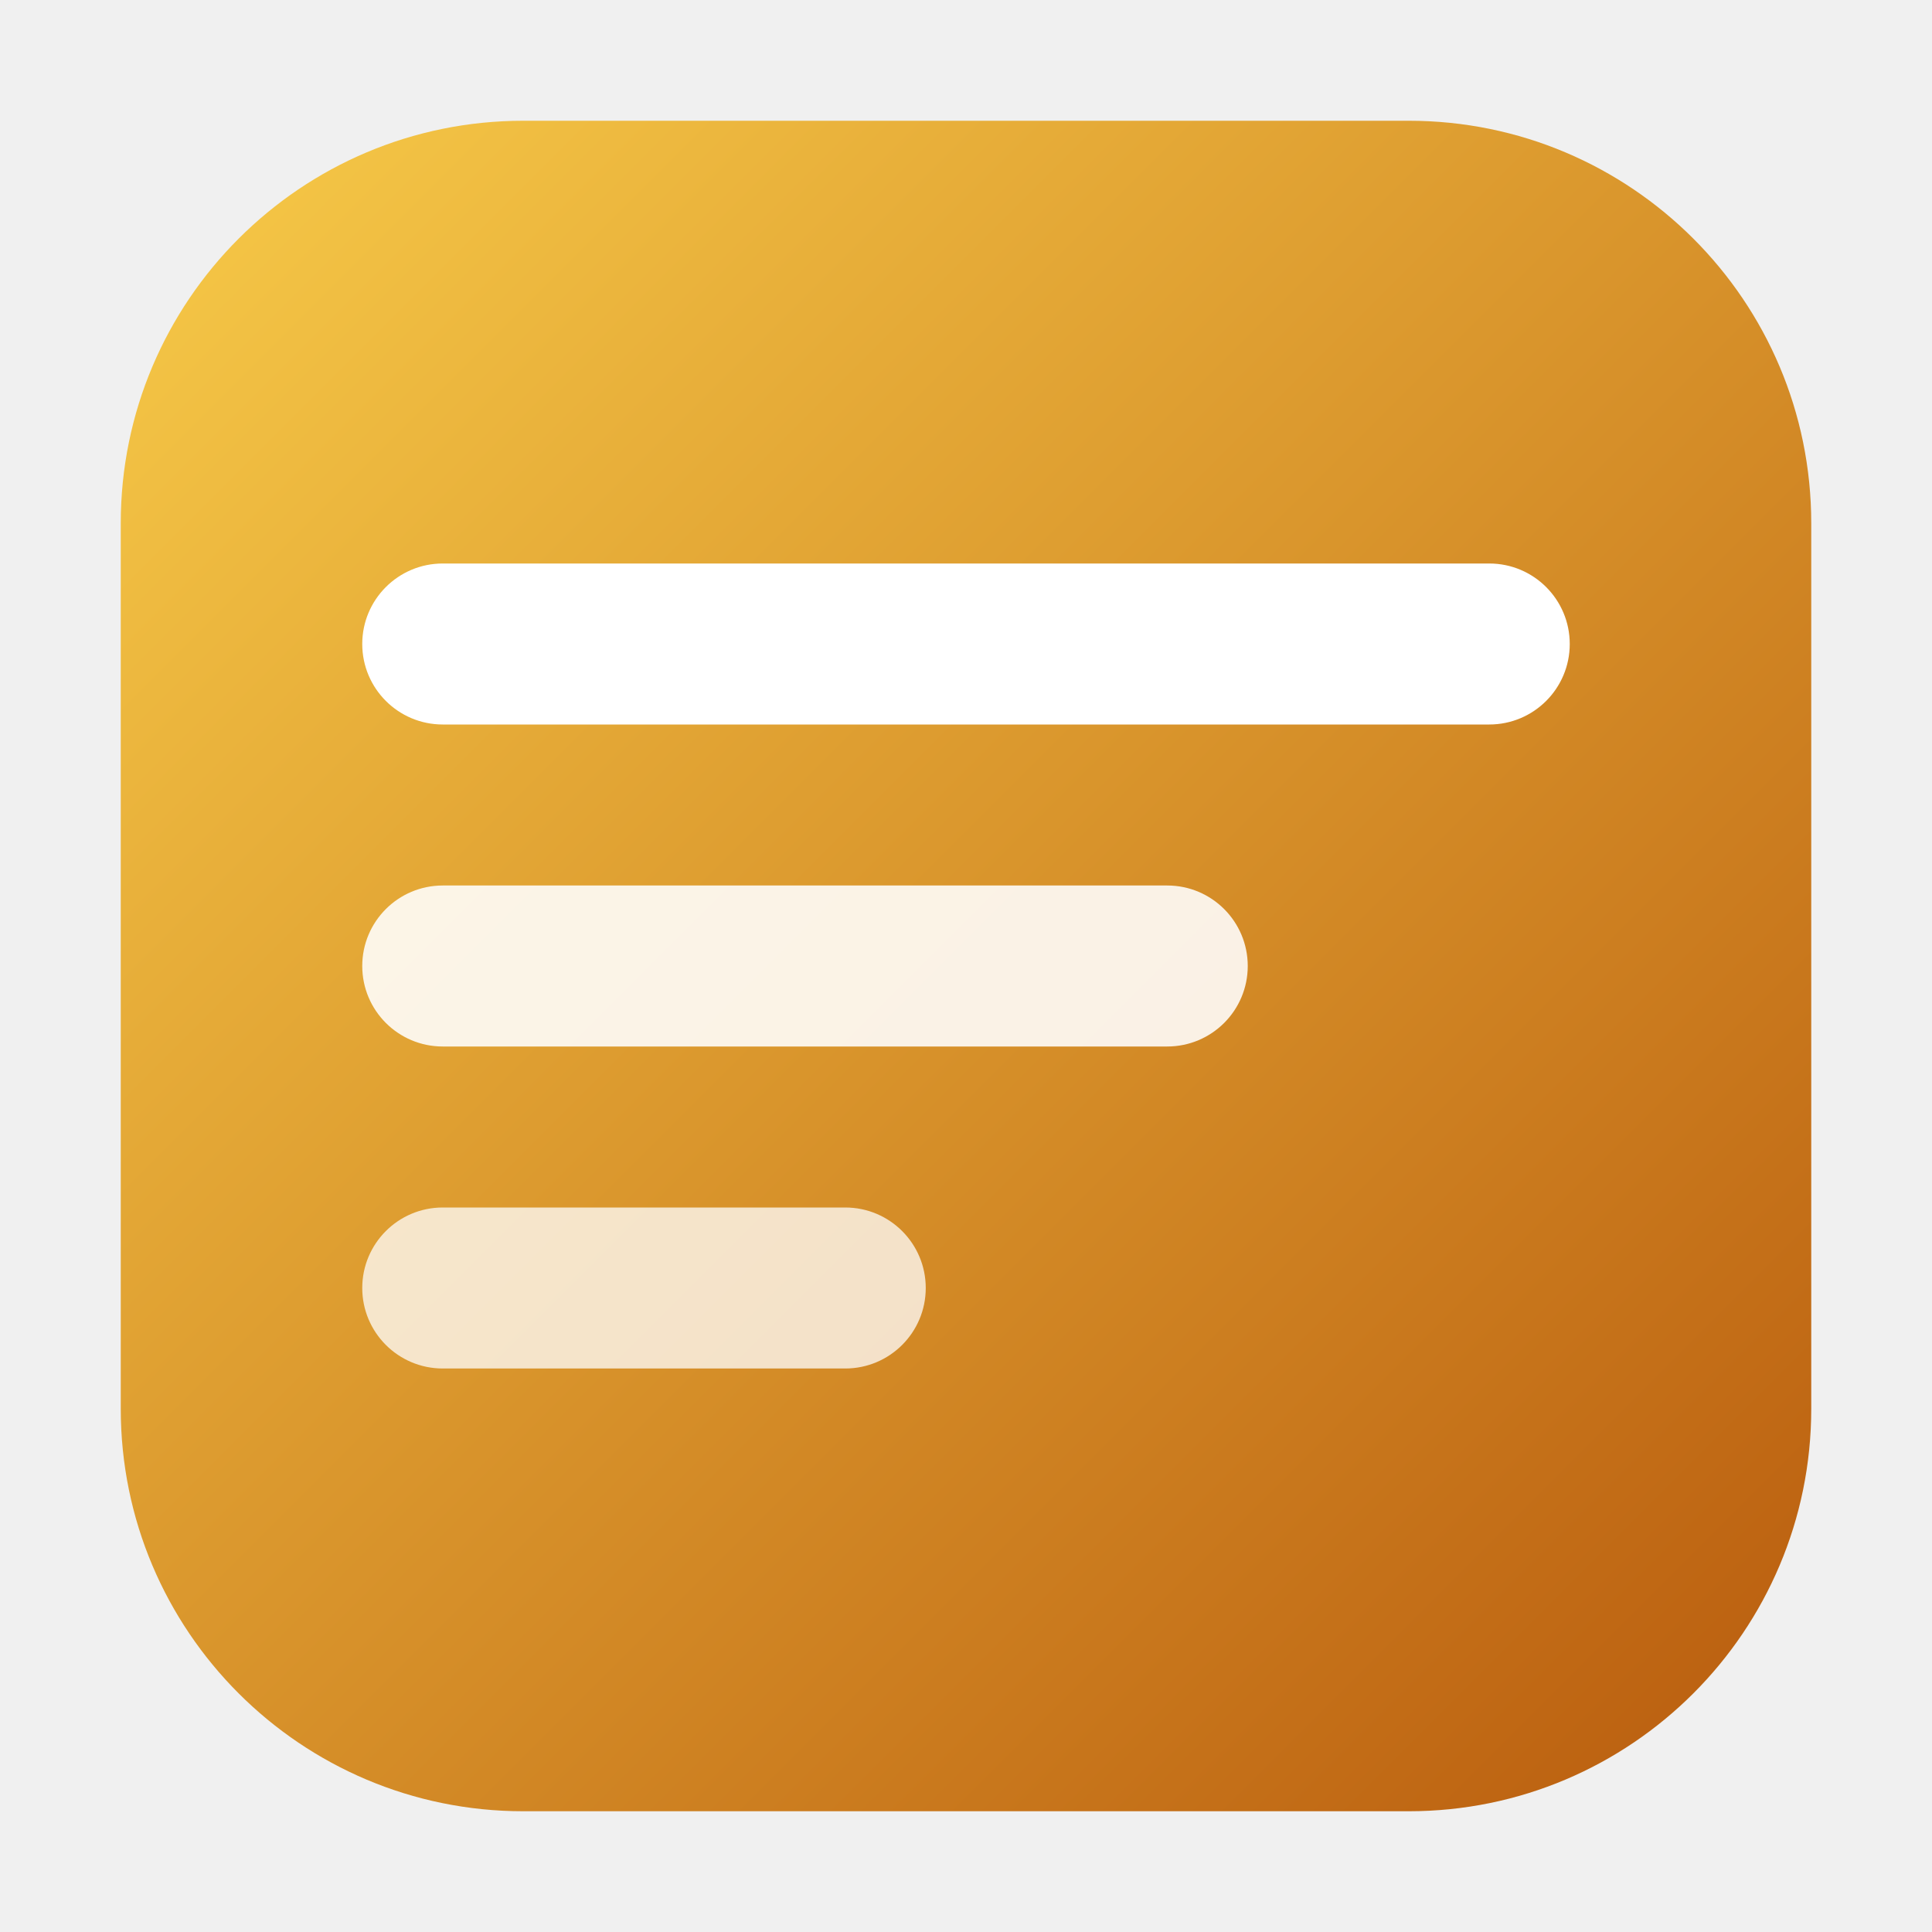
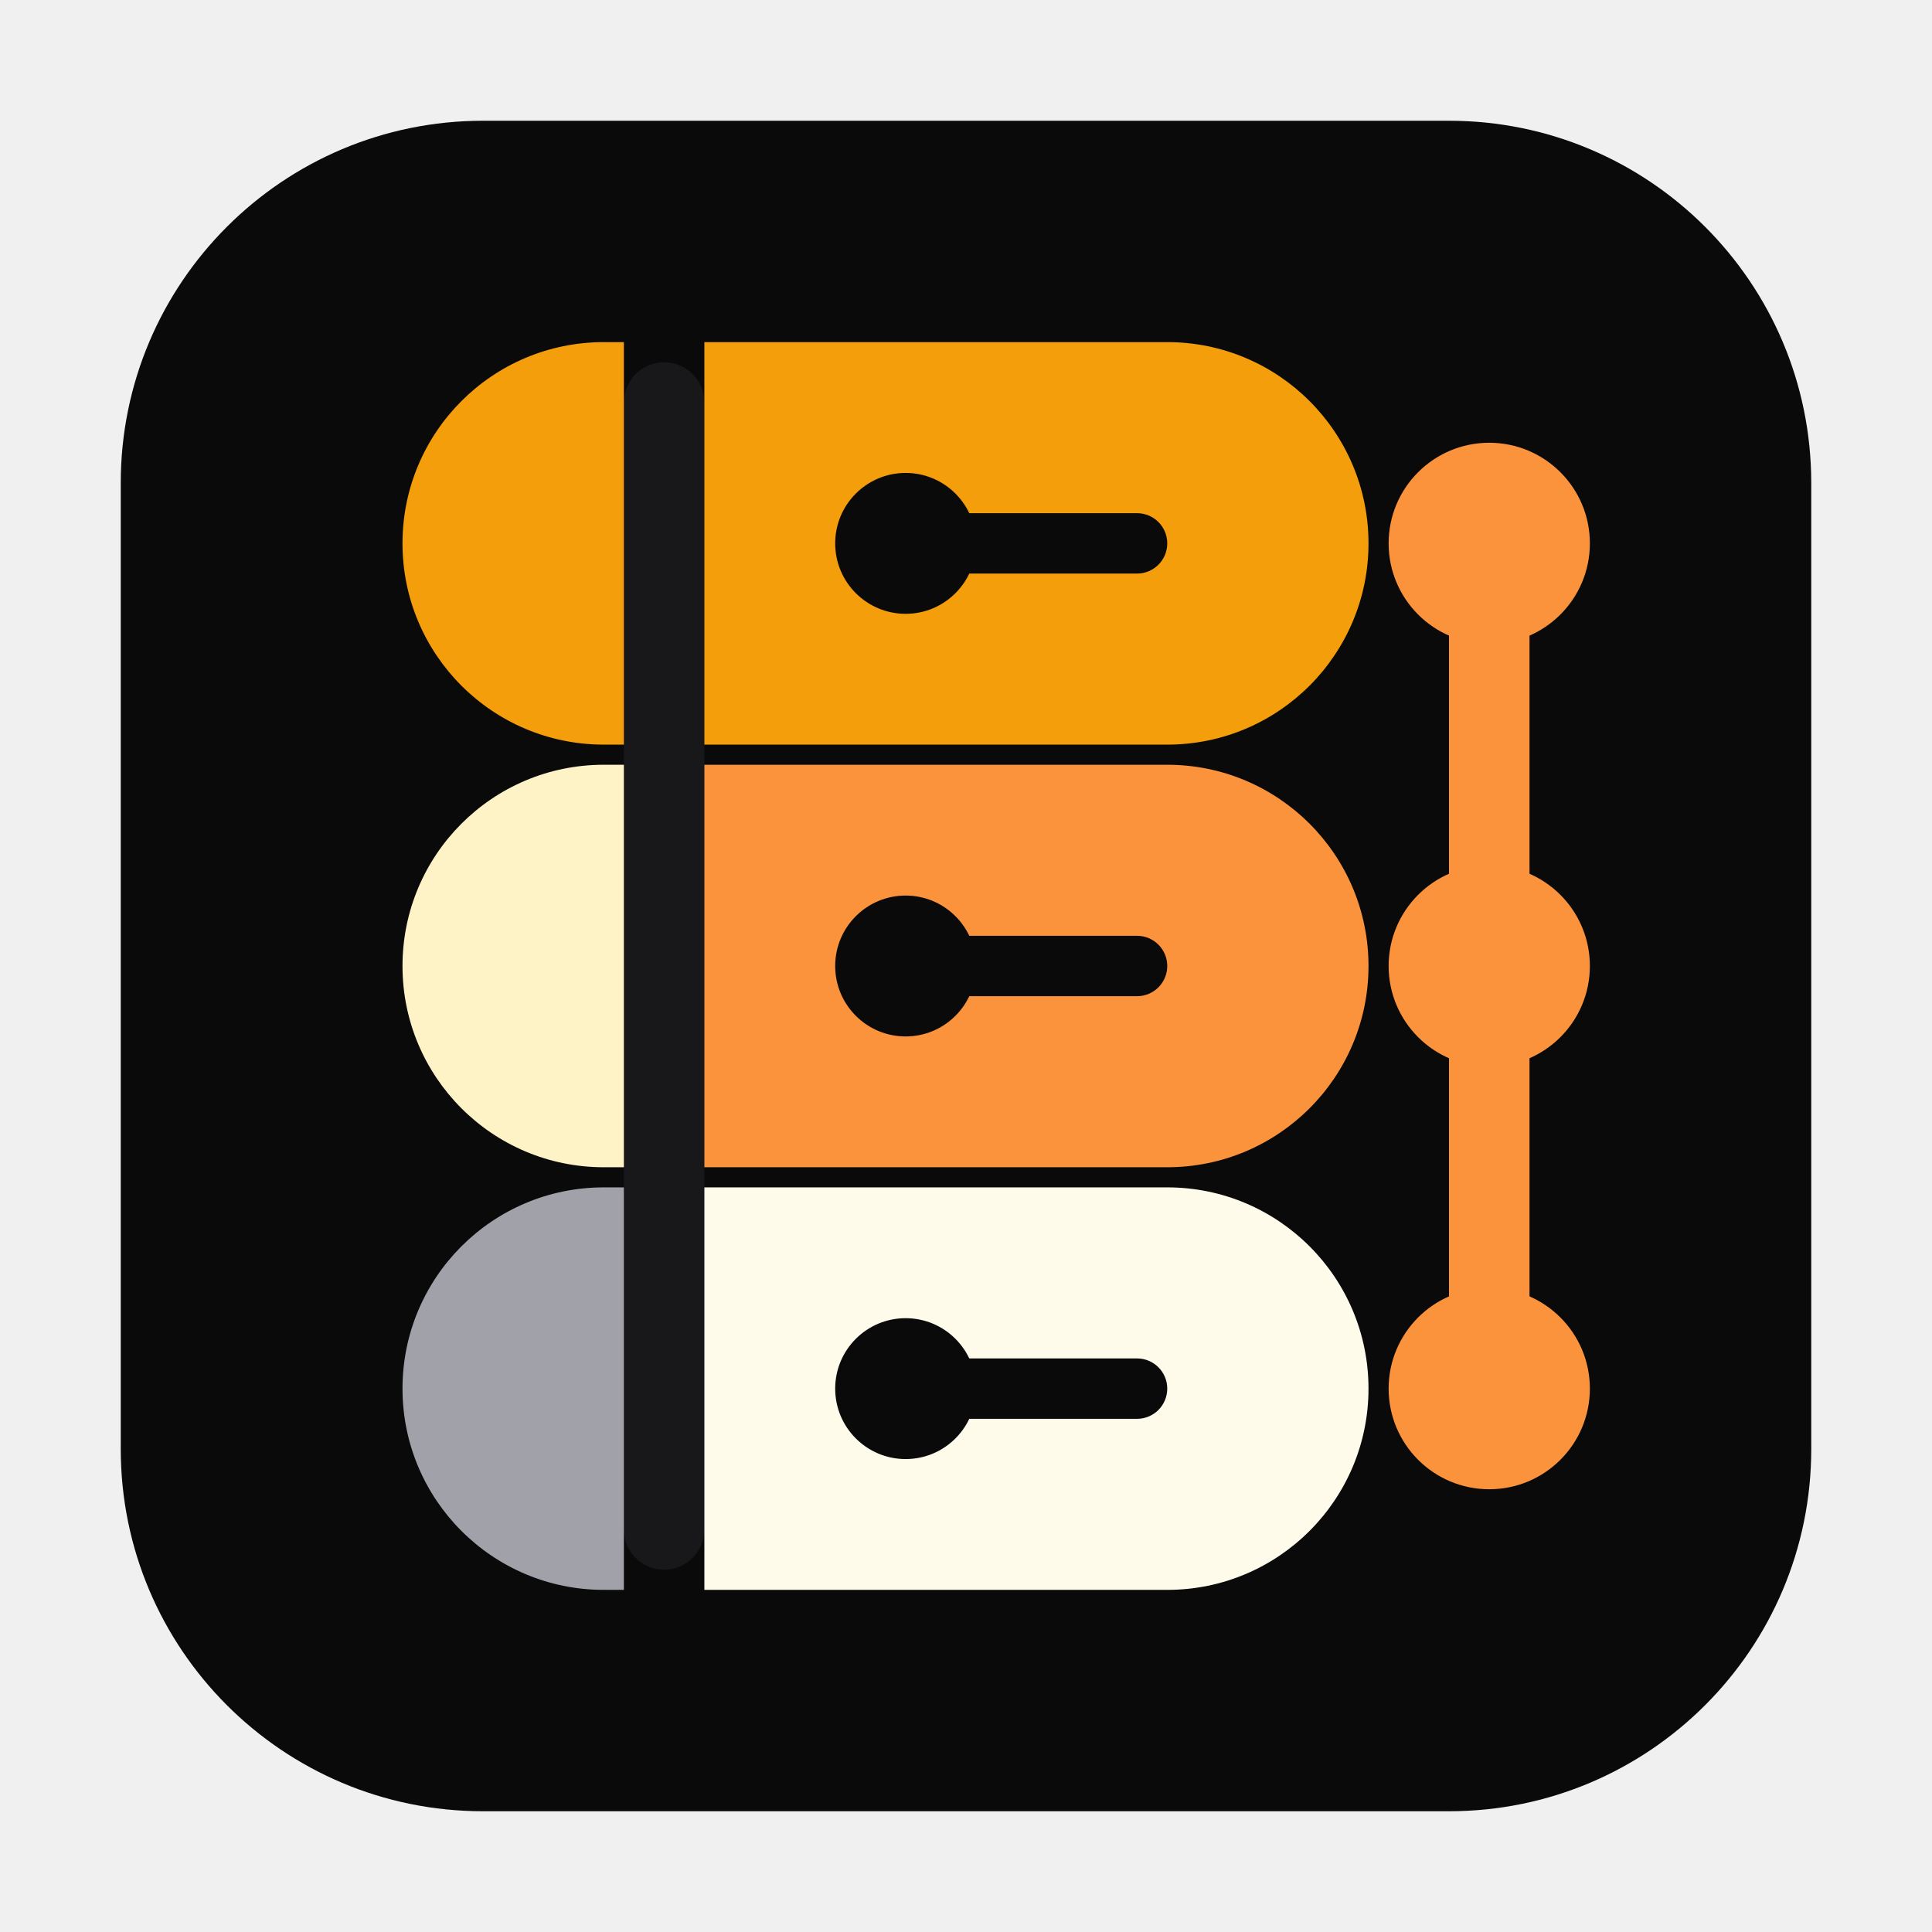
- <svg xmlns="http://www.w3.org/2000/svg" width="96" height="96" viewBox="0 0 96 96">
-   <defs>
-     <linearGradient id="g" x1="0" y1="0" x2="96" y2="96" gradientUnits="userSpaceOnUse">
-       <stop offset="0%" stop-color="#FCD34D" />
-       <stop offset="100%" stop-color="#B45309" />
-     </linearGradient>
-   </defs>
-   <rect x="6" y="6" width="84" height="84" rx="20" fill="url(#g)" />
-   <rect x="18" y="28" width="60" height="8" rx="4" fill="white" />
-   <rect x="18" y="44" width="44" height="8" rx="4" fill="white" fill-opacity="0.88" />
-   <rect x="18" y="60" width="28" height="8" rx="4" fill="white" fill-opacity="0.75" />
+ <svg xmlns="http://www.w3.org/2000/svg" width="96" height="96" viewBox="0 0 96 96" fill="none">
+   <rect x="6" y="6" width="84" height="84" rx="18" fill="#0A0A0A" />
+   <rect x="31" y="18" width="4" height="60" rx="2" fill="#18181B" />
+   <path d="M20 27C20 21.477 24.477 17 30 17H31V37H30C24.477 37 20 32.523 20 27Z" fill="#F59E0B" />
+   <path d="M35 17H58C63.523 17 68 21.477 68 27V27C68 32.523 63.523 37 58 37H35V17Z" fill="#F59E0B" />
+   <circle cx="45" cy="27" r="3.5" fill="#0A0A0A" />
+   <rect x="45" y="25.5" width="13" height="3" rx="1.5" fill="#0A0A0A" />
+   <path d="M20 48C20 42.477 24.477 38 30 38H31V58H30C24.477 58 20 53.523 20 48Z" fill="#FEF3C7" />
+   <path d="M35 38H58C63.523 38 68 42.477 68 48V48C68 53.523 63.523 58 58 58H35V38Z" fill="#FB923C" />
+   <circle cx="45" cy="48" r="3.5" fill="#0A0A0A" />
+   <rect x="45" y="46.5" width="13" height="3" rx="1.5" fill="#0A0A0A" />
+   <path d="M20 69C20 63.477 24.477 59 30 59H31V79H30C24.477 79 20 74.523 20 69Z" fill="#A1A1AA" />
+   <path d="M35 59H58C63.523 59 68 63.477 68 69V69C68 74.523 63.523 79 58 79H35V59Z" fill="#FFFBEB" />
+   <circle cx="45" cy="69" r="3.5" fill="#0A0A0A" />
+   <rect x="45" y="67.5" width="13" height="3" rx="1.5" fill="#0A0A0A" />
+   <rect x="72" y="23" width="4" height="46" rx="2" fill="#FB923C" />
+   <circle cx="74" cy="27" r="5" fill="#FB923C" />
+   <circle cx="74" cy="48" r="5" fill="#FB923C" />
+   <circle cx="74" cy="69" r="5" fill="#FB923C" />
</svg>
